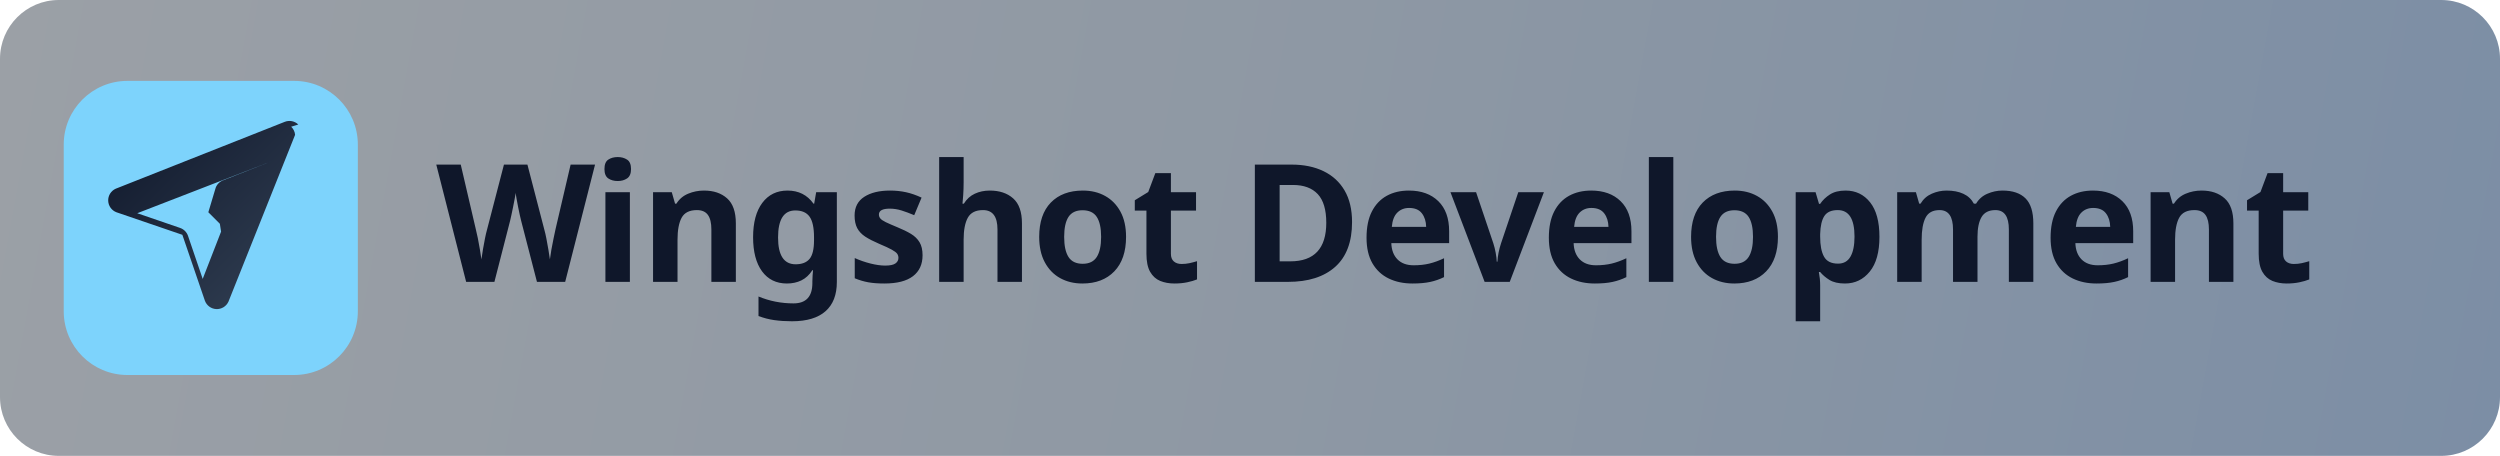
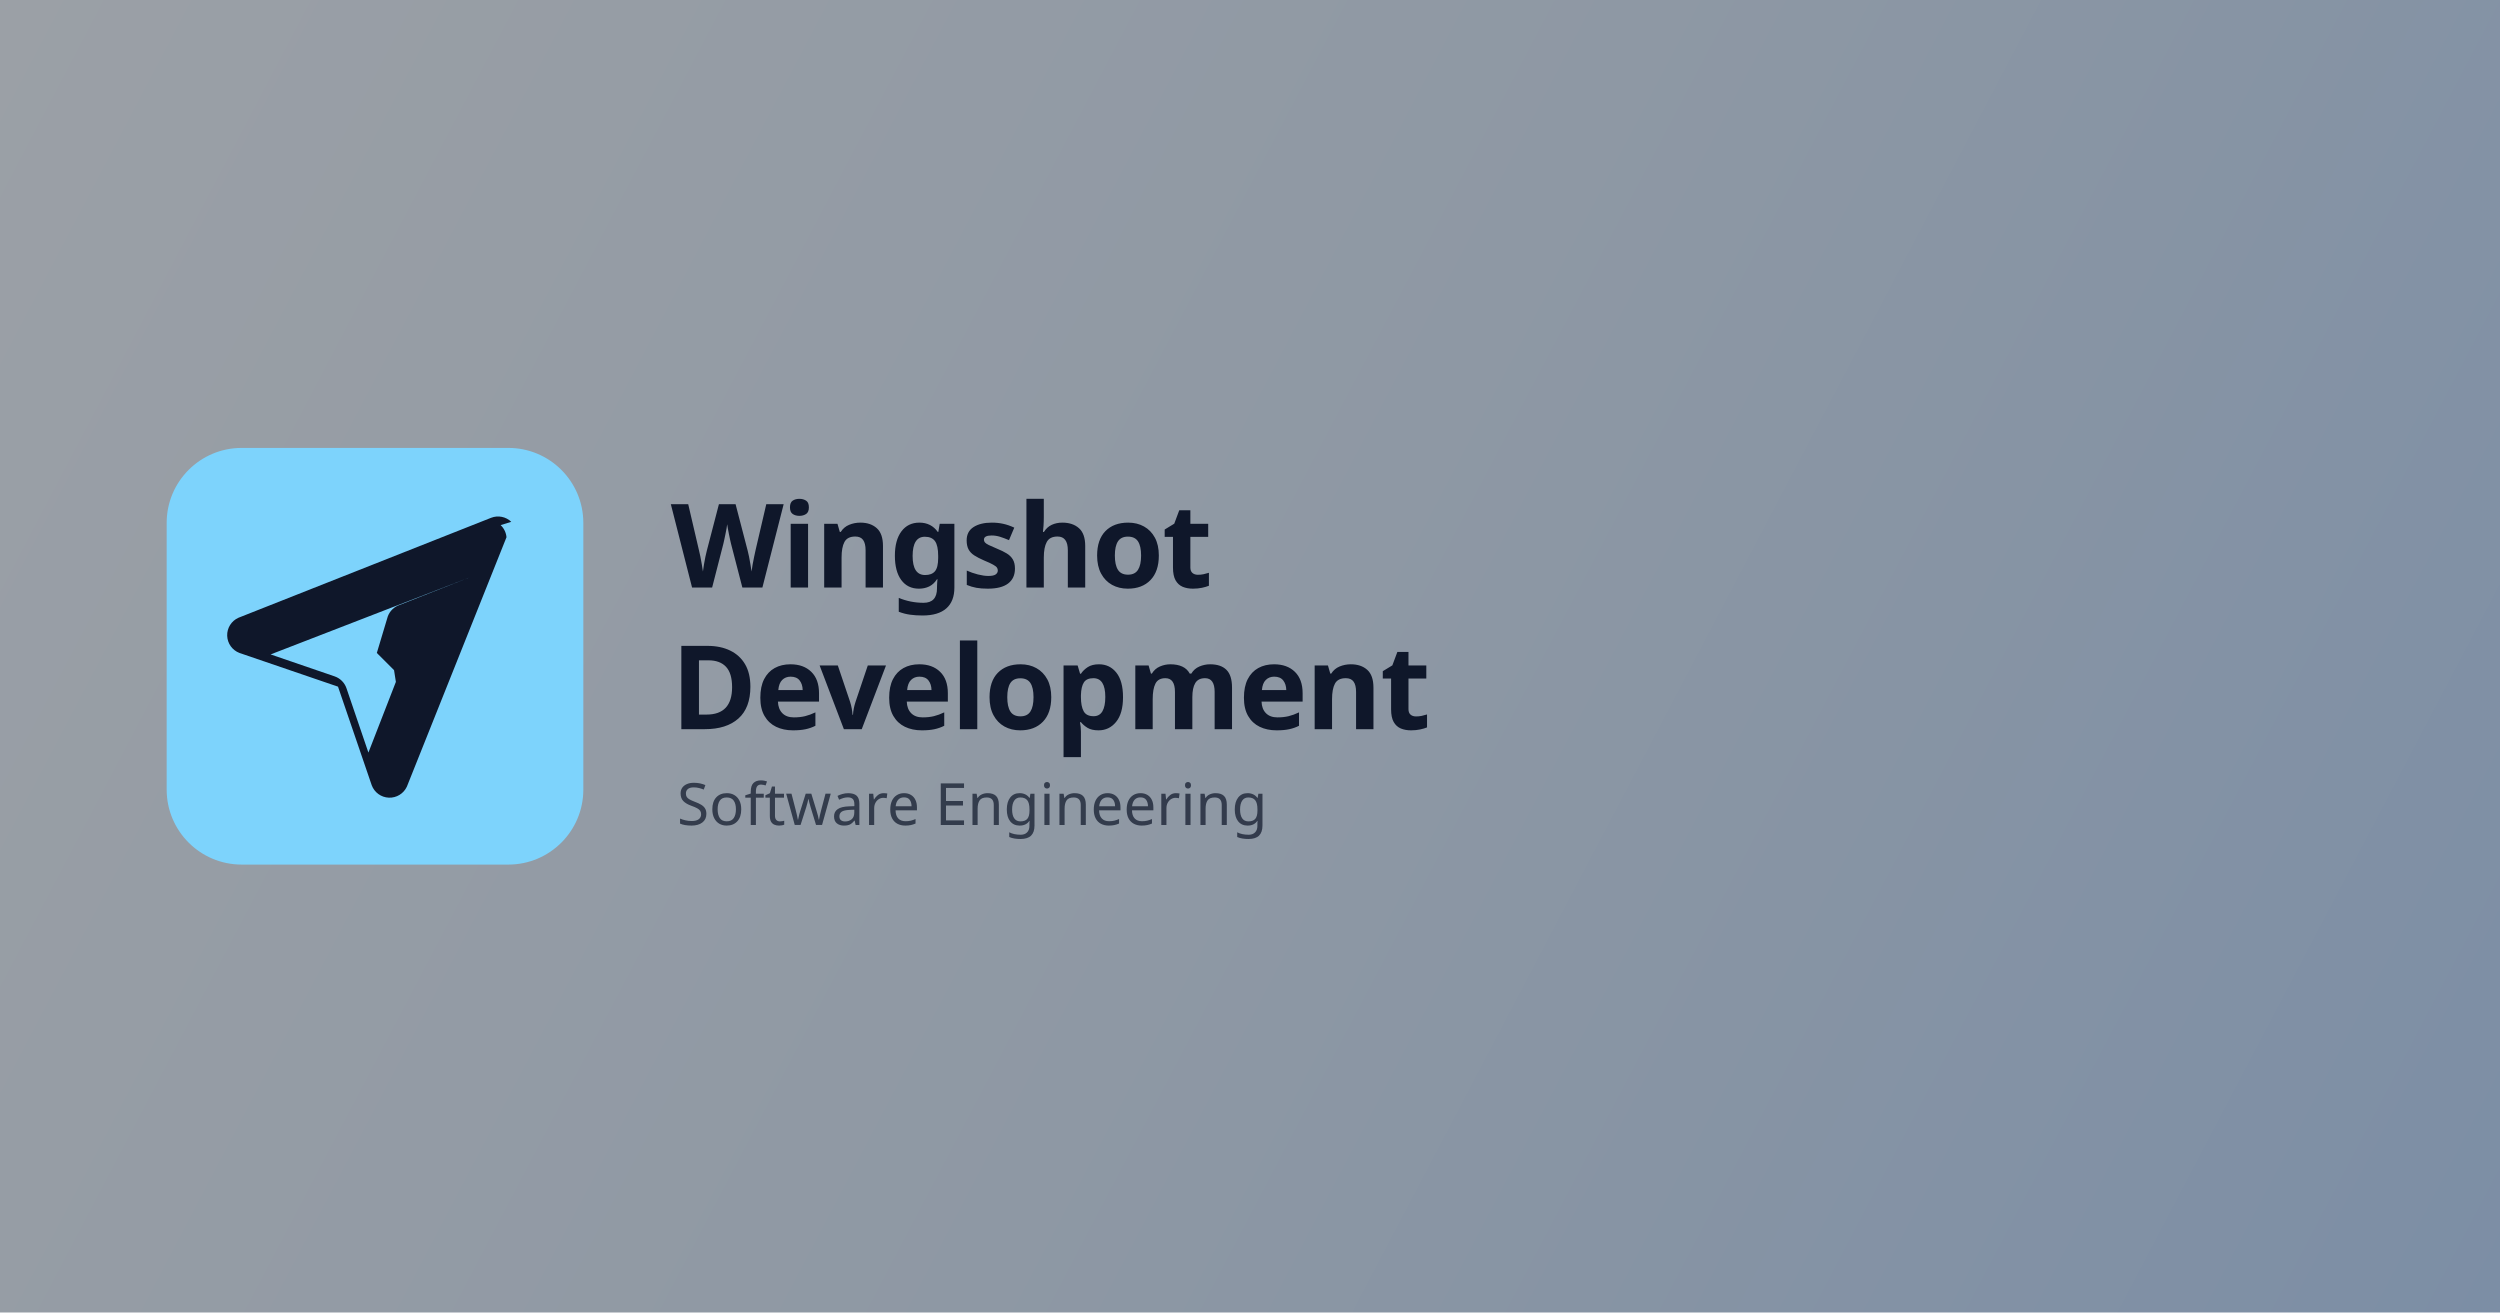
- <svg xmlns="http://www.w3.org/2000/svg" width="1020" height="186" viewBox="0 0 1020 186" role="img" aria-labelledby="title desc">
+ <svg xmlns="http://www.w3.org/2000/svg" width="1200" height="630" viewBox="0 0 1200 630" role="img" aria-labelledby="title desc">
  <defs>
-     <linearGradient id="bg" x1="0" y1="0" x2="1020" y2="186" gradientUnits="userSpaceOnUse">
+     <linearGradient id="bg" x1="0" y1="0" x2="1200" y2="630" gradientUnits="userSpaceOnUse">
      <stop offset="0" stop-color="#9ba0a6" />
      <stop offset="0.52" stop-color="#8e98a4" />
      <stop offset="1" stop-color="#7c8ea5" />
    </linearGradient>
-     <linearGradient id="plane" x1="0" y1="0" x2="1" y2="1">
-       <stop offset="0" stop-color="#0f172a" />
-       <stop offset="1" stop-color="#334155" />
-     </linearGradient>
  </defs>
-   <rect width="1020" height="186" rx="24" fill="url(#bg)" />
-   <g transform="translate(26 33)">
-     <rect x="0" y="0" width="120" height="120" rx="26" fill="#7dd3fc" />
-     <path fill="url(#plane)" d="M95.7 17.8a5.2 5.2 0 0 0-5.5-1.1L21.2 44a5.2 5.2 0 0 0 .3 9.6l26.9 9.2 9.2 26.9a5.2 5.2 0 0 0 9.6.4L94.4 22a5.2 5.2 0 0 0-1.6-3.3ZM64.2 61.5l-7.5 19.3-6-17.6a5.2 5.2 0 0 0-3.2-3.2L30 54l54.5-21.1-19.3 7.6a5.2 5.2 0 0 0-3.2 3.1l-3 10 4.7 4.7Z" />
-     <text x="152" y="82" fill="#0f172a" font-family="Lexend, Avenir Next, Segoe UI, sans-serif" font-size="67" font-weight="700" letter-spacing="-1">
-       Wingshot Development
-     </text>
-   </g>
+   <rect width="1200" height="630" fill="url(#bg)" />
+   <rect x="80" y="215" width="200" height="200" rx="36" fill="#7dd3fc" />
+   <svg x="100" y="235" width="160" height="160" viewBox="13 9 91 91">
+     <path fill="#0f172a" d="M95.7 17.8a5.2 5.2 0 0 0-5.5-1.1L21.2 44a5.2 5.2 0 0 0 .3 9.6l26.9 9.2 9.2 26.9a5.2 5.2 0 0 0 9.6.4L94.4 22a5.2 5.2 0 0 0-1.6-3.3ZM64.2 61.5l-7.5 19.3-6-17.6a5.2 5.2 0 0 0-3.2-3.2L30 54l54.5-21.1-19.3 7.6a5.2 5.2 0 0 0-3.2 3.1l-3 10 4.7 4.7Z" />
+   </svg>
+   <text x="322" y="282" fill="#0f172a" font-family="Lexend, Avenir Next, Segoe UI, sans-serif" font-size="56" font-weight="700" letter-spacing="-1">Wingshot</text>
+   <text x="322" y="350" fill="#0f172a" font-family="Lexend, Avenir Next, Segoe UI, sans-serif" font-size="56" font-weight="700" letter-spacing="-1">Development</text>
+   <text x="325" y="396" fill="#0f172a" font-family="Lexend, Avenir Next, Segoe UI, sans-serif" font-size="28" font-weight="400" opacity="0.72">Software Engineering</text>
</svg>
